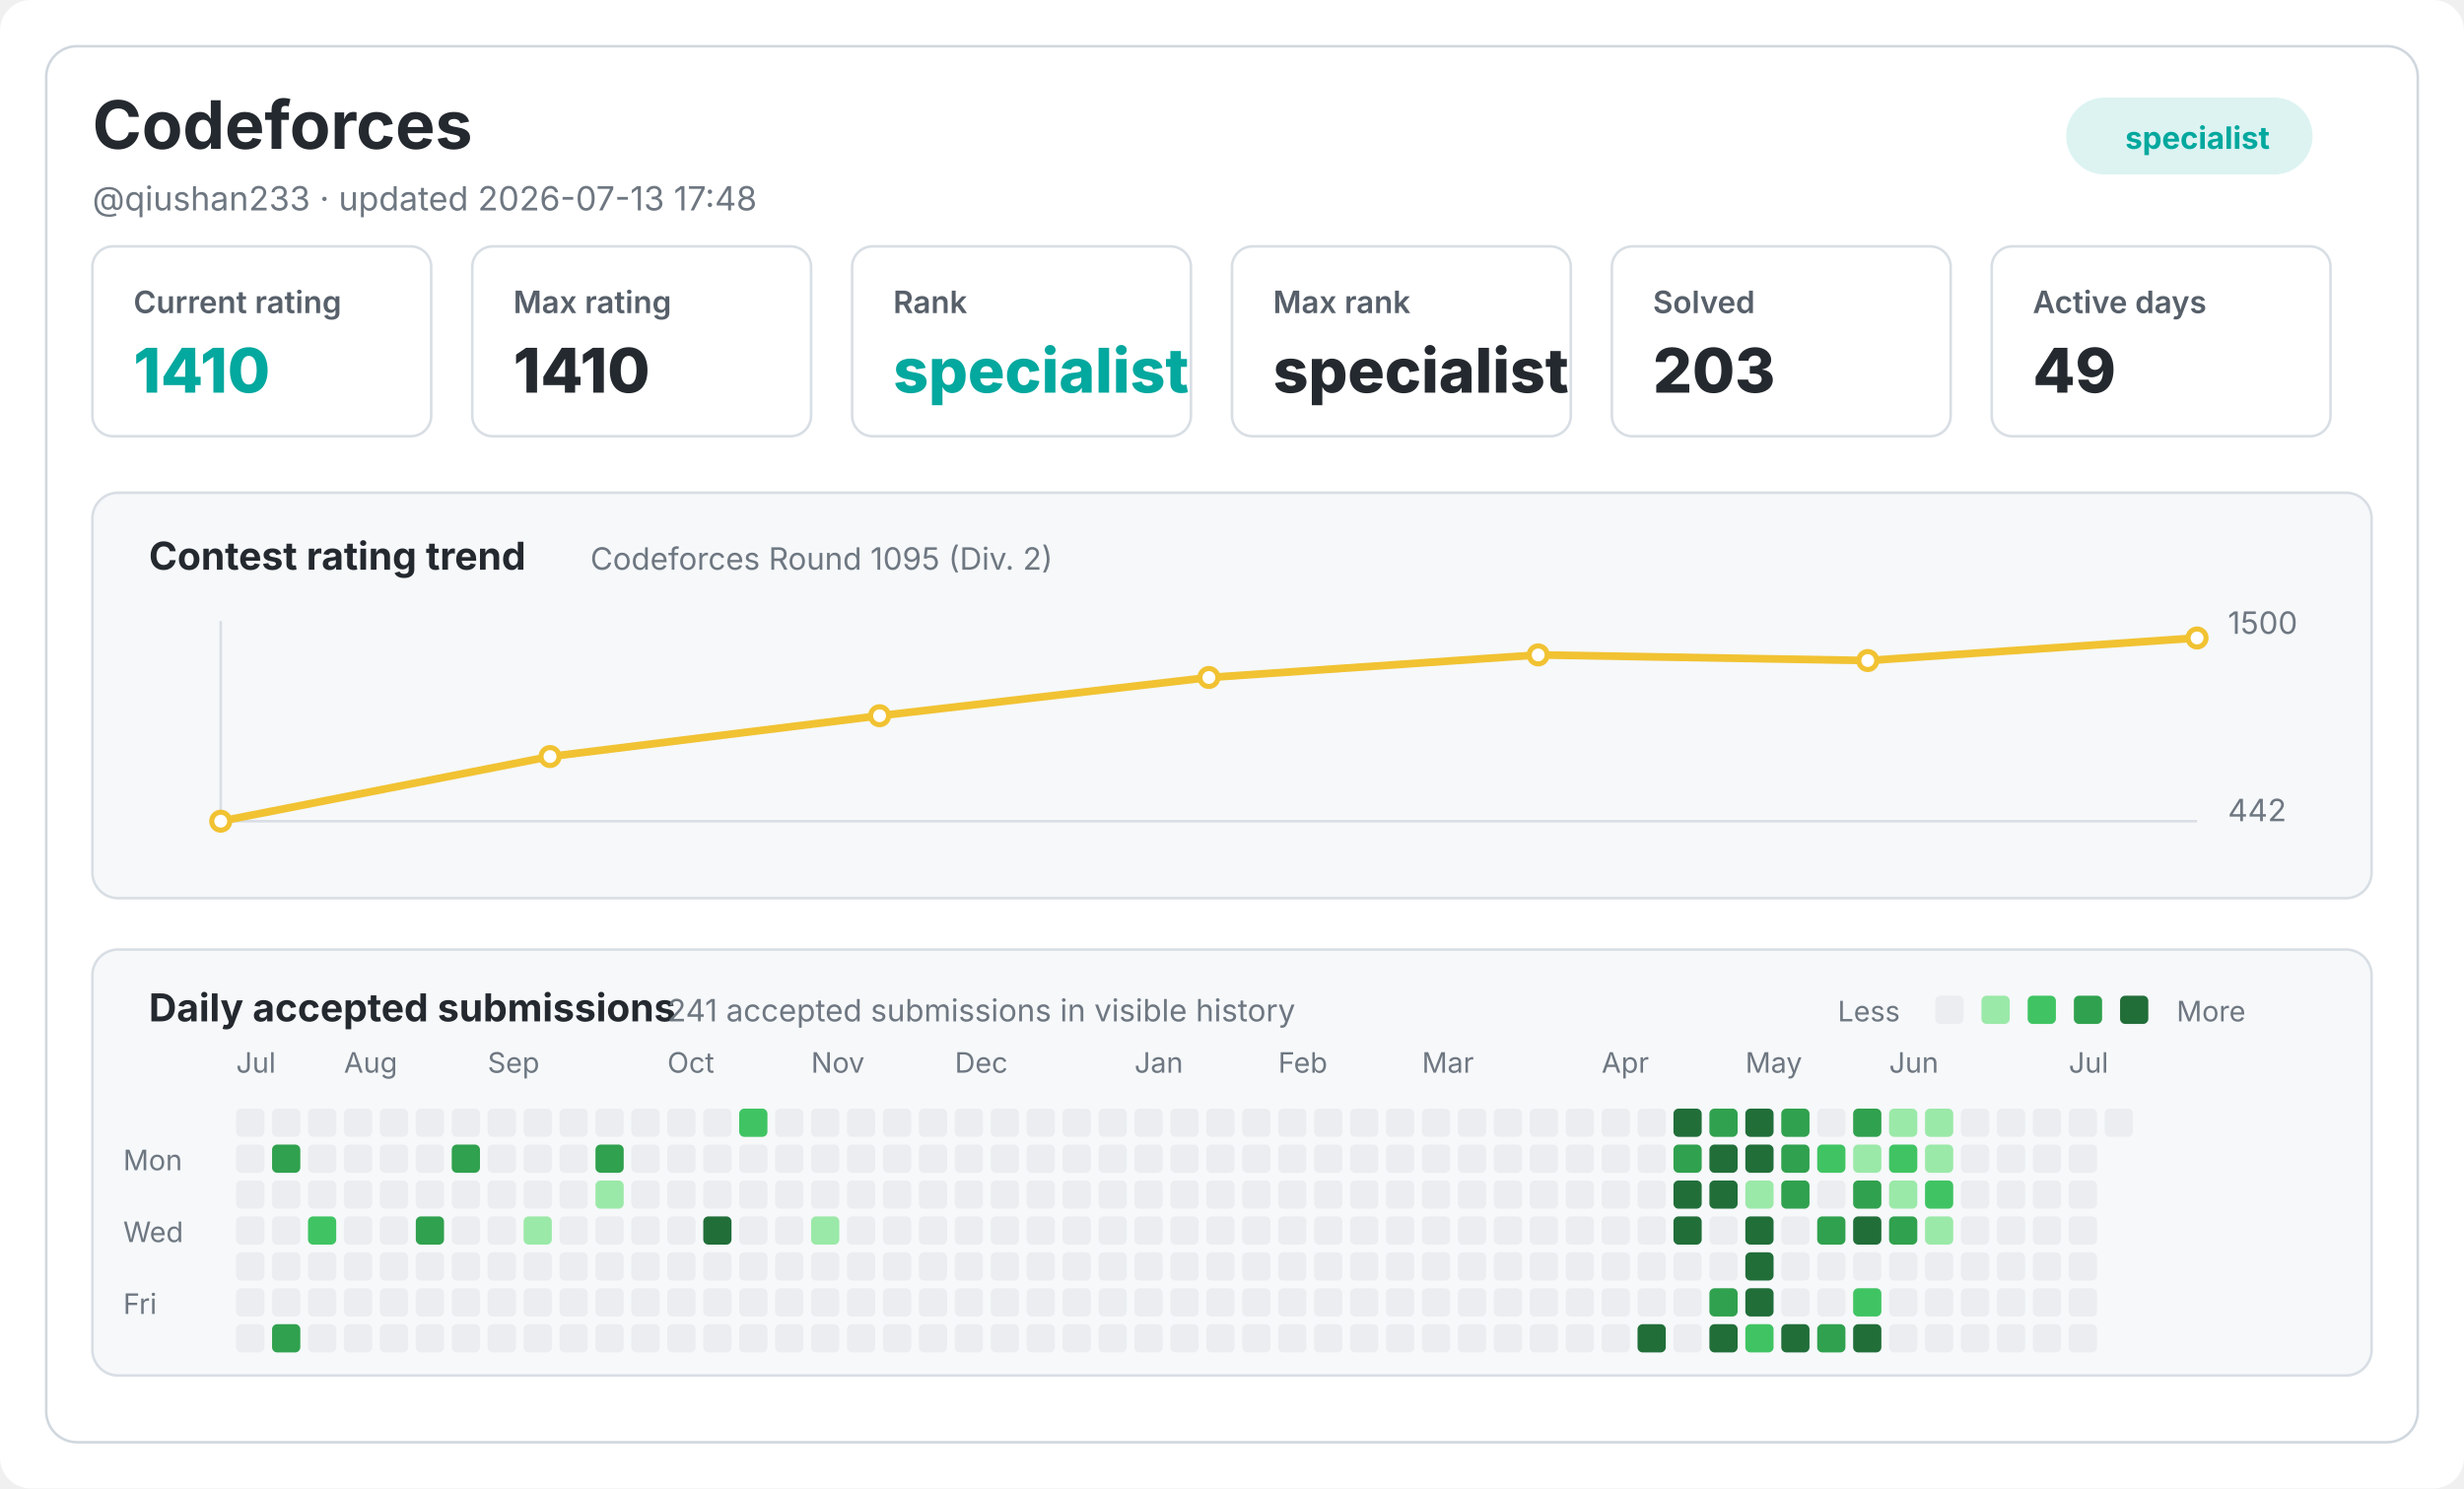
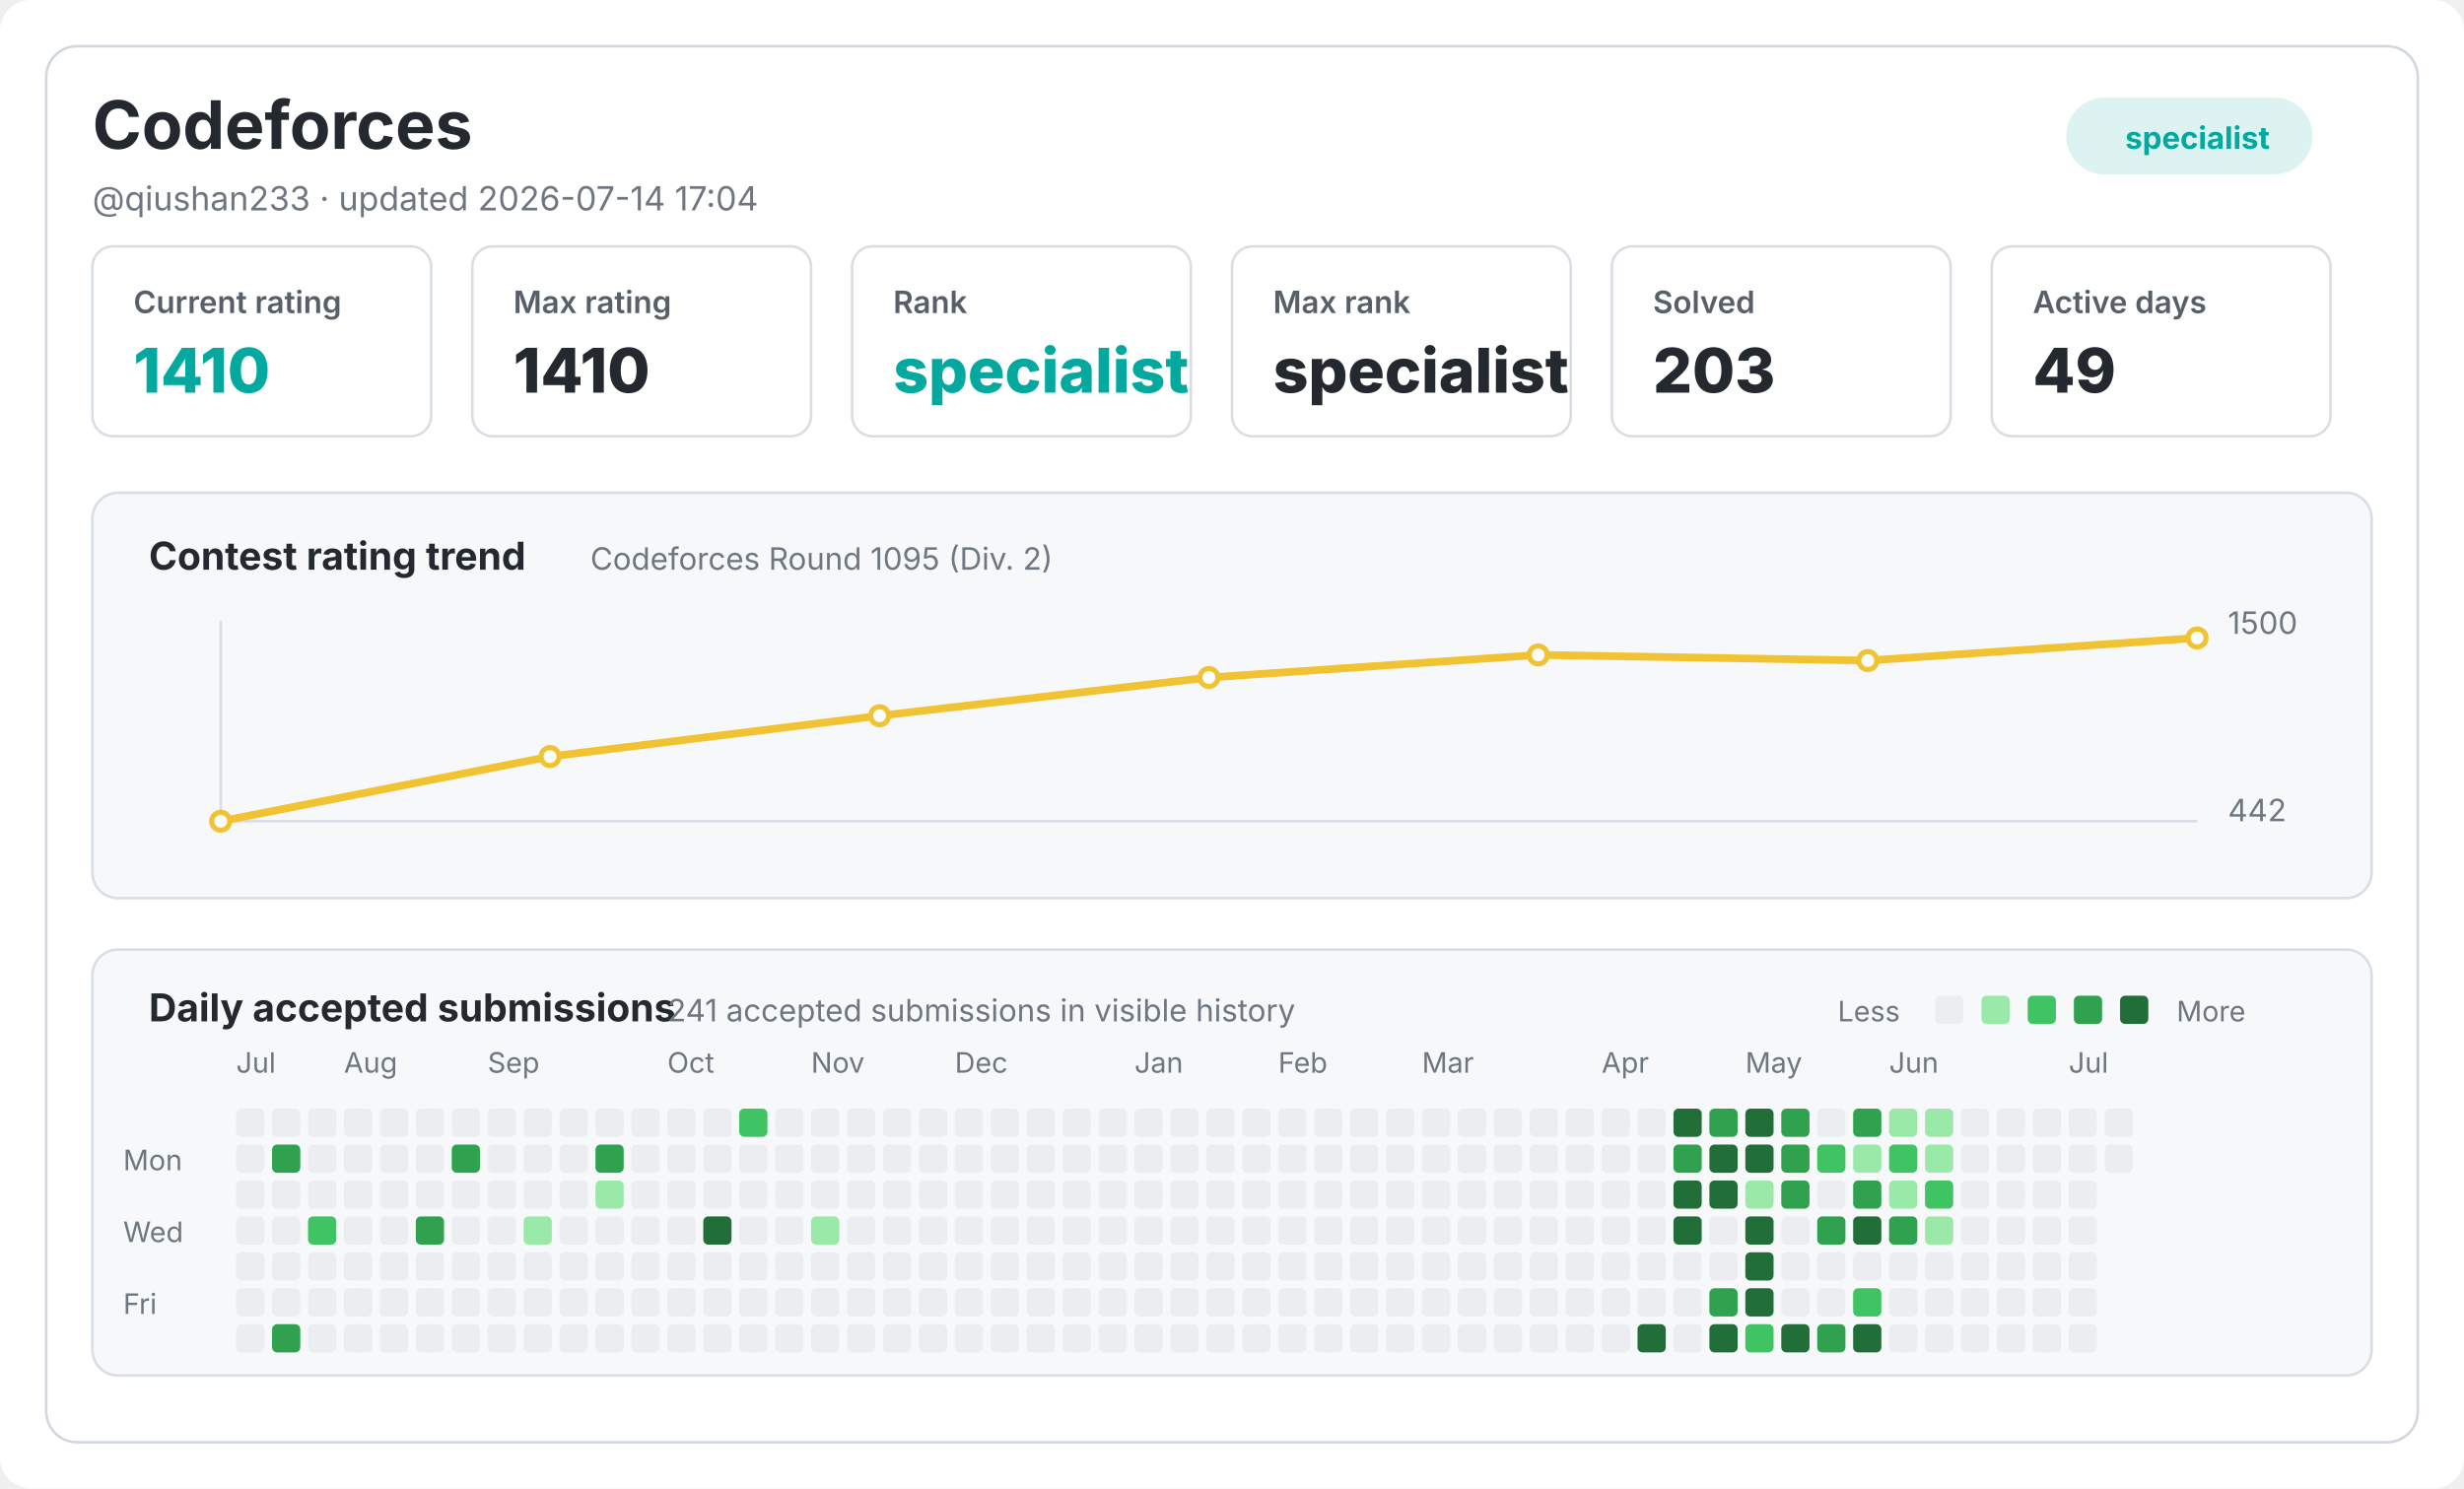
<svg xmlns="http://www.w3.org/2000/svg" width="960" height="580" viewBox="0 0 960 580" role="img" aria-label="Codeforces statistics for qiushan233">
  <style>
  .bg { fill: #ffffff; }
  .shell { fill: #ffffff; stroke: #d0d7de; }
  .soft { fill: #f6f8fa; stroke: #d8dee4; }
  .metric-card { fill: #ffffff; stroke: #d8dee4; }
  .title { font: 700 26px -apple-system,BlinkMacSystemFont,"Segoe UI",sans-serif; fill: #24292f; }
  .subtitle { font: 13px -apple-system,BlinkMacSystemFont,"Segoe UI",sans-serif; fill: #6e7781; }
  .section-title { font: 700 15px -apple-system,BlinkMacSystemFont,"Segoe UI",sans-serif; fill: #24292f; }
  .metric-label { font: 600 12px -apple-system,BlinkMacSystemFont,"Segoe UI",sans-serif; fill: #57606a; }
  .metric-value { font: 800 24px -apple-system,BlinkMacSystemFont,"Segoe UI",sans-serif; fill: #24292f; }
  .muted { font: 12px -apple-system,BlinkMacSystemFont,"Segoe UI",sans-serif; fill: #6e7781; }
  .small { font-size: 11px; }
  .rank { fill: #03a89e; }
  .grid { stroke: #d8dee4; stroke-width: 1; }
  .badge-bg { fill: #03a89e; opacity: 0.14; }
  .badge-text { font: 700 12px -apple-system,BlinkMacSystemFont,"Segoe UI",sans-serif; fill: #03a89e; }
  .heat-cell { cursor: default; transition: stroke 0.12s ease, stroke-width 0.12s ease; }
  .heat-cell:hover { stroke: #0969da; stroke-width: 1.5; }
</style>
  <rect class="bg" width="960" height="580" rx="12" />
  <rect class="shell" x="18" y="18" width="924" height="544" rx="12" />
  <text x="36" y="58" class="title">Codeforces</text>
-   <text x="36" y="82" class="subtitle">@qiushan233 · updated 2026-07-13 17:48</text>
+   <text x="36" y="82" class="subtitle">@qiushan233 · updated 2026-07-14 17:04</text>
  <rect x="805" y="38" width="96" height="30" rx="15" class="badge-bg" />
  <text x="828" y="58" class="badge-text">specialist</text>
  <rect x="36" y="96" width="132" height="74" rx="8" class="metric-card" />
  <text x="52" y="122" class="metric-label">Current rating</text>
  <text x="52" y="153" class="metric-value rank">1410</text>
  <rect x="184" y="96" width="132" height="74" rx="8" class="metric-card" />
  <text x="200" y="122" class="metric-label">Max rating</text>
  <text x="200" y="153" class="metric-value">1410</text>
  <rect x="332" y="96" width="132" height="74" rx="8" class="metric-card" />
  <text x="348" y="122" class="metric-label">Rank</text>
  <text x="348" y="153" class="metric-value rank">specialist</text>
  <rect x="480" y="96" width="132" height="74" rx="8" class="metric-card" />
  <text x="496" y="122" class="metric-label">Max rank</text>
  <text x="496" y="153" class="metric-value">specialist</text>
  <rect x="628" y="96" width="132" height="74" rx="8" class="metric-card" />
  <text x="644" y="122" class="metric-label">Solved</text>
  <text x="644" y="153" class="metric-value">203</text>
  <rect x="776" y="96" width="132" height="74" rx="8" class="metric-card" />
  <text x="792" y="122" class="metric-label">Active days</text>
  <text x="792" y="153" class="metric-value">49</text>
  <rect class="soft" x="36" y="192" width="888" height="158" rx="10" />
  <text x="58" y="222" class="section-title">Contest rating trend</text>
  <text x="230" y="222" class="muted">Codeforces Round 1095 (Div. 2)</text>
  <line x1="86" y1="320" x2="856" y2="320" class="grid" />
  <line x1="86" y1="242" x2="86" y2="320" class="grid" />
  <text x="868" y="247" class="muted">1500</text>
  <text x="868" y="320" class="muted">442</text>
  <polyline points="86.0,320.0 214.3,294.8 342.7,278.9 471.0,264.0 599.3,255.2 727.7,257.4 856.0,248.6" fill="none" stroke="#f1c232" stroke-width="3" stroke-linecap="round" stroke-linejoin="round" />
  <circle cx="86.0" cy="320.0" r="3.5" fill="#fff" stroke="#f1c232" stroke-width="2" />
  <circle cx="214.3" cy="294.8" r="3.5" fill="#fff" stroke="#f1c232" stroke-width="2" />
  <circle cx="342.7" cy="278.9" r="3.5" fill="#fff" stroke="#f1c232" stroke-width="2" />
  <circle cx="471.0" cy="264.0" r="3.5" fill="#fff" stroke="#f1c232" stroke-width="2" />
  <circle cx="599.3" cy="255.2" r="3.5" fill="#fff" stroke="#f1c232" stroke-width="2" />
  <circle cx="727.7" cy="257.4" r="3.5" fill="#fff" stroke="#f1c232" stroke-width="2" />
  <circle cx="856.0" cy="248.6" r="3.5" fill="#fff" stroke="#f1c232" stroke-width="2" />
  <rect class="soft" x="36" y="370" width="888" height="166" rx="10" />
  <text x="58" y="398" class="section-title">Daily accepted submissions</text>
  <text x="260" y="398" class="muted">241 accepted submissions in visible history</text>
  <text x="92" y="418" class="muted small">Jul</text>
  <text x="134" y="418" class="muted small">Aug</text>
  <text x="190" y="418" class="muted small">Sep</text>
  <text x="260" y="418" class="muted small">Oct</text>
  <text x="316" y="418" class="muted small">Nov</text>
  <text x="372" y="418" class="muted small">Dec</text>
  <text x="442" y="418" class="muted small">Jan</text>
  <text x="498" y="418" class="muted small">Feb</text>
  <text x="554" y="418" class="muted small">Mar</text>
  <text x="624" y="418" class="muted small">Apr</text>
  <text x="680" y="418" class="muted small">May</text>
  <text x="736" y="418" class="muted small">Jun</text>
  <text x="806" y="418" class="muted small">Jul</text>
  <text x="48" y="456" class="muted small">Mon</text>
  <text x="48" y="484" class="muted small">Wed</text>
  <text x="48" y="512" class="muted small">Fri</text>
  <rect class="heat-cell" x="92" y="432" width="11" height="11" rx="2" fill="#ebedf0" />
  <rect class="heat-cell" x="92" y="446" width="11" height="11" rx="2" fill="#ebedf0" />
  <rect class="heat-cell" x="92" y="460" width="11" height="11" rx="2" fill="#ebedf0" />
  <rect class="heat-cell" x="92" y="474" width="11" height="11" rx="2" fill="#ebedf0" />
  <rect class="heat-cell" x="92" y="488" width="11" height="11" rx="2" fill="#ebedf0" />
  <rect class="heat-cell" x="92" y="502" width="11" height="11" rx="2" fill="#ebedf0" />
  <rect class="heat-cell" x="92" y="516" width="11" height="11" rx="2" fill="#ebedf0" />
  <rect class="heat-cell" x="106" y="432" width="11" height="11" rx="2" fill="#ebedf0" />
  <rect class="heat-cell" x="106" y="446" width="11" height="11" rx="2" fill="#30a14e" />
  <rect class="heat-cell" x="106" y="460" width="11" height="11" rx="2" fill="#ebedf0" />
  <rect class="heat-cell" x="106" y="474" width="11" height="11" rx="2" fill="#ebedf0" />
  <rect class="heat-cell" x="106" y="488" width="11" height="11" rx="2" fill="#ebedf0" />
  <rect class="heat-cell" x="106" y="502" width="11" height="11" rx="2" fill="#ebedf0" />
  <rect class="heat-cell" x="106" y="516" width="11" height="11" rx="2" fill="#30a14e" />
  <rect class="heat-cell" x="120" y="432" width="11" height="11" rx="2" fill="#ebedf0" />
  <rect class="heat-cell" x="120" y="446" width="11" height="11" rx="2" fill="#ebedf0" />
  <rect class="heat-cell" x="120" y="460" width="11" height="11" rx="2" fill="#ebedf0" />
  <rect class="heat-cell" x="120" y="474" width="11" height="11" rx="2" fill="#40c463" />
  <rect class="heat-cell" x="120" y="488" width="11" height="11" rx="2" fill="#ebedf0" />
  <rect class="heat-cell" x="120" y="502" width="11" height="11" rx="2" fill="#ebedf0" />
  <rect class="heat-cell" x="120" y="516" width="11" height="11" rx="2" fill="#ebedf0" />
  <rect class="heat-cell" x="134" y="432" width="11" height="11" rx="2" fill="#ebedf0" />
  <rect class="heat-cell" x="134" y="446" width="11" height="11" rx="2" fill="#ebedf0" />
  <rect class="heat-cell" x="134" y="460" width="11" height="11" rx="2" fill="#ebedf0" />
  <rect class="heat-cell" x="134" y="474" width="11" height="11" rx="2" fill="#ebedf0" />
  <rect class="heat-cell" x="134" y="488" width="11" height="11" rx="2" fill="#ebedf0" />
  <rect class="heat-cell" x="134" y="502" width="11" height="11" rx="2" fill="#ebedf0" />
  <rect class="heat-cell" x="134" y="516" width="11" height="11" rx="2" fill="#ebedf0" />
  <rect class="heat-cell" x="148" y="432" width="11" height="11" rx="2" fill="#ebedf0" />
  <rect class="heat-cell" x="148" y="446" width="11" height="11" rx="2" fill="#ebedf0" />
  <rect class="heat-cell" x="148" y="460" width="11" height="11" rx="2" fill="#ebedf0" />
  <rect class="heat-cell" x="148" y="474" width="11" height="11" rx="2" fill="#ebedf0" />
  <rect class="heat-cell" x="148" y="488" width="11" height="11" rx="2" fill="#ebedf0" />
  <rect class="heat-cell" x="148" y="502" width="11" height="11" rx="2" fill="#ebedf0" />
  <rect class="heat-cell" x="148" y="516" width="11" height="11" rx="2" fill="#ebedf0" />
  <rect class="heat-cell" x="162" y="432" width="11" height="11" rx="2" fill="#ebedf0" />
  <rect class="heat-cell" x="162" y="446" width="11" height="11" rx="2" fill="#ebedf0" />
  <rect class="heat-cell" x="162" y="460" width="11" height="11" rx="2" fill="#ebedf0" />
  <rect class="heat-cell" x="162" y="474" width="11" height="11" rx="2" fill="#30a14e" />
  <rect class="heat-cell" x="162" y="488" width="11" height="11" rx="2" fill="#ebedf0" />
  <rect class="heat-cell" x="162" y="502" width="11" height="11" rx="2" fill="#ebedf0" />
  <rect class="heat-cell" x="162" y="516" width="11" height="11" rx="2" fill="#ebedf0" />
  <rect class="heat-cell" x="176" y="432" width="11" height="11" rx="2" fill="#ebedf0" />
  <rect class="heat-cell" x="176" y="446" width="11" height="11" rx="2" fill="#30a14e" />
  <rect class="heat-cell" x="176" y="460" width="11" height="11" rx="2" fill="#ebedf0" />
  <rect class="heat-cell" x="176" y="474" width="11" height="11" rx="2" fill="#ebedf0" />
  <rect class="heat-cell" x="176" y="488" width="11" height="11" rx="2" fill="#ebedf0" />
  <rect class="heat-cell" x="176" y="502" width="11" height="11" rx="2" fill="#ebedf0" />
  <rect class="heat-cell" x="176" y="516" width="11" height="11" rx="2" fill="#ebedf0" />
  <rect class="heat-cell" x="190" y="432" width="11" height="11" rx="2" fill="#ebedf0" />
  <rect class="heat-cell" x="190" y="446" width="11" height="11" rx="2" fill="#ebedf0" />
  <rect class="heat-cell" x="190" y="460" width="11" height="11" rx="2" fill="#ebedf0" />
  <rect class="heat-cell" x="190" y="474" width="11" height="11" rx="2" fill="#ebedf0" />
  <rect class="heat-cell" x="190" y="488" width="11" height="11" rx="2" fill="#ebedf0" />
  <rect class="heat-cell" x="190" y="502" width="11" height="11" rx="2" fill="#ebedf0" />
  <rect class="heat-cell" x="190" y="516" width="11" height="11" rx="2" fill="#ebedf0" />
  <rect class="heat-cell" x="204" y="432" width="11" height="11" rx="2" fill="#ebedf0" />
  <rect class="heat-cell" x="204" y="446" width="11" height="11" rx="2" fill="#ebedf0" />
  <rect class="heat-cell" x="204" y="460" width="11" height="11" rx="2" fill="#ebedf0" />
  <rect class="heat-cell" x="204" y="474" width="11" height="11" rx="2" fill="#9be9a8" />
  <rect class="heat-cell" x="204" y="488" width="11" height="11" rx="2" fill="#ebedf0" />
  <rect class="heat-cell" x="204" y="502" width="11" height="11" rx="2" fill="#ebedf0" />
  <rect class="heat-cell" x="204" y="516" width="11" height="11" rx="2" fill="#ebedf0" />
  <rect class="heat-cell" x="218" y="432" width="11" height="11" rx="2" fill="#ebedf0" />
  <rect class="heat-cell" x="218" y="446" width="11" height="11" rx="2" fill="#ebedf0" />
  <rect class="heat-cell" x="218" y="460" width="11" height="11" rx="2" fill="#ebedf0" />
  <rect class="heat-cell" x="218" y="474" width="11" height="11" rx="2" fill="#ebedf0" />
  <rect class="heat-cell" x="218" y="488" width="11" height="11" rx="2" fill="#ebedf0" />
  <rect class="heat-cell" x="218" y="502" width="11" height="11" rx="2" fill="#ebedf0" />
  <rect class="heat-cell" x="218" y="516" width="11" height="11" rx="2" fill="#ebedf0" />
  <rect class="heat-cell" x="232" y="432" width="11" height="11" rx="2" fill="#ebedf0" />
  <rect class="heat-cell" x="232" y="446" width="11" height="11" rx="2" fill="#30a14e" />
  <rect class="heat-cell" x="232" y="460" width="11" height="11" rx="2" fill="#9be9a8" />
  <rect class="heat-cell" x="232" y="474" width="11" height="11" rx="2" fill="#ebedf0" />
  <rect class="heat-cell" x="232" y="488" width="11" height="11" rx="2" fill="#ebedf0" />
  <rect class="heat-cell" x="232" y="502" width="11" height="11" rx="2" fill="#ebedf0" />
  <rect class="heat-cell" x="232" y="516" width="11" height="11" rx="2" fill="#ebedf0" />
  <rect class="heat-cell" x="246" y="432" width="11" height="11" rx="2" fill="#ebedf0" />
  <rect class="heat-cell" x="246" y="446" width="11" height="11" rx="2" fill="#ebedf0" />
  <rect class="heat-cell" x="246" y="460" width="11" height="11" rx="2" fill="#ebedf0" />
  <rect class="heat-cell" x="246" y="474" width="11" height="11" rx="2" fill="#ebedf0" />
  <rect class="heat-cell" x="246" y="488" width="11" height="11" rx="2" fill="#ebedf0" />
  <rect class="heat-cell" x="246" y="502" width="11" height="11" rx="2" fill="#ebedf0" />
  <rect class="heat-cell" x="246" y="516" width="11" height="11" rx="2" fill="#ebedf0" />
  <rect class="heat-cell" x="260" y="432" width="11" height="11" rx="2" fill="#ebedf0" />
  <rect class="heat-cell" x="260" y="446" width="11" height="11" rx="2" fill="#ebedf0" />
  <rect class="heat-cell" x="260" y="460" width="11" height="11" rx="2" fill="#ebedf0" />
  <rect class="heat-cell" x="260" y="474" width="11" height="11" rx="2" fill="#ebedf0" />
  <rect class="heat-cell" x="260" y="488" width="11" height="11" rx="2" fill="#ebedf0" />
  <rect class="heat-cell" x="260" y="502" width="11" height="11" rx="2" fill="#ebedf0" />
  <rect class="heat-cell" x="260" y="516" width="11" height="11" rx="2" fill="#ebedf0" />
  <rect class="heat-cell" x="274" y="432" width="11" height="11" rx="2" fill="#ebedf0" />
  <rect class="heat-cell" x="274" y="446" width="11" height="11" rx="2" fill="#ebedf0" />
  <rect class="heat-cell" x="274" y="460" width="11" height="11" rx="2" fill="#ebedf0" />
  <rect class="heat-cell" x="274" y="474" width="11" height="11" rx="2" fill="#216e39" />
  <rect class="heat-cell" x="274" y="488" width="11" height="11" rx="2" fill="#ebedf0" />
  <rect class="heat-cell" x="274" y="502" width="11" height="11" rx="2" fill="#ebedf0" />
  <rect class="heat-cell" x="274" y="516" width="11" height="11" rx="2" fill="#ebedf0" />
  <rect class="heat-cell" x="288" y="432" width="11" height="11" rx="2" fill="#40c463" />
  <rect class="heat-cell" x="288" y="446" width="11" height="11" rx="2" fill="#ebedf0" />
  <rect class="heat-cell" x="288" y="460" width="11" height="11" rx="2" fill="#ebedf0" />
  <rect class="heat-cell" x="288" y="474" width="11" height="11" rx="2" fill="#ebedf0" />
  <rect class="heat-cell" x="288" y="488" width="11" height="11" rx="2" fill="#ebedf0" />
  <rect class="heat-cell" x="288" y="502" width="11" height="11" rx="2" fill="#ebedf0" />
  <rect class="heat-cell" x="288" y="516" width="11" height="11" rx="2" fill="#ebedf0" />
  <rect class="heat-cell" x="302" y="432" width="11" height="11" rx="2" fill="#ebedf0" />
  <rect class="heat-cell" x="302" y="446" width="11" height="11" rx="2" fill="#ebedf0" />
  <rect class="heat-cell" x="302" y="460" width="11" height="11" rx="2" fill="#ebedf0" />
  <rect class="heat-cell" x="302" y="474" width="11" height="11" rx="2" fill="#ebedf0" />
  <rect class="heat-cell" x="302" y="488" width="11" height="11" rx="2" fill="#ebedf0" />
  <rect class="heat-cell" x="302" y="502" width="11" height="11" rx="2" fill="#ebedf0" />
  <rect class="heat-cell" x="302" y="516" width="11" height="11" rx="2" fill="#ebedf0" />
  <rect class="heat-cell" x="316" y="432" width="11" height="11" rx="2" fill="#ebedf0" />
  <rect class="heat-cell" x="316" y="446" width="11" height="11" rx="2" fill="#ebedf0" />
  <rect class="heat-cell" x="316" y="460" width="11" height="11" rx="2" fill="#ebedf0" />
  <rect class="heat-cell" x="316" y="474" width="11" height="11" rx="2" fill="#9be9a8" />
  <rect class="heat-cell" x="316" y="488" width="11" height="11" rx="2" fill="#ebedf0" />
  <rect class="heat-cell" x="316" y="502" width="11" height="11" rx="2" fill="#ebedf0" />
  <rect class="heat-cell" x="316" y="516" width="11" height="11" rx="2" fill="#ebedf0" />
  <rect class="heat-cell" x="330" y="432" width="11" height="11" rx="2" fill="#ebedf0" />
  <rect class="heat-cell" x="330" y="446" width="11" height="11" rx="2" fill="#ebedf0" />
  <rect class="heat-cell" x="330" y="460" width="11" height="11" rx="2" fill="#ebedf0" />
  <rect class="heat-cell" x="330" y="474" width="11" height="11" rx="2" fill="#ebedf0" />
  <rect class="heat-cell" x="330" y="488" width="11" height="11" rx="2" fill="#ebedf0" />
  <rect class="heat-cell" x="330" y="502" width="11" height="11" rx="2" fill="#ebedf0" />
  <rect class="heat-cell" x="330" y="516" width="11" height="11" rx="2" fill="#ebedf0" />
  <rect class="heat-cell" x="344" y="432" width="11" height="11" rx="2" fill="#ebedf0" />
  <rect class="heat-cell" x="344" y="446" width="11" height="11" rx="2" fill="#ebedf0" />
  <rect class="heat-cell" x="344" y="460" width="11" height="11" rx="2" fill="#ebedf0" />
  <rect class="heat-cell" x="344" y="474" width="11" height="11" rx="2" fill="#ebedf0" />
  <rect class="heat-cell" x="344" y="488" width="11" height="11" rx="2" fill="#ebedf0" />
  <rect class="heat-cell" x="344" y="502" width="11" height="11" rx="2" fill="#ebedf0" />
  <rect class="heat-cell" x="344" y="516" width="11" height="11" rx="2" fill="#ebedf0" />
  <rect class="heat-cell" x="358" y="432" width="11" height="11" rx="2" fill="#ebedf0" />
  <rect class="heat-cell" x="358" y="446" width="11" height="11" rx="2" fill="#ebedf0" />
  <rect class="heat-cell" x="358" y="460" width="11" height="11" rx="2" fill="#ebedf0" />
  <rect class="heat-cell" x="358" y="474" width="11" height="11" rx="2" fill="#ebedf0" />
  <rect class="heat-cell" x="358" y="488" width="11" height="11" rx="2" fill="#ebedf0" />
  <rect class="heat-cell" x="358" y="502" width="11" height="11" rx="2" fill="#ebedf0" />
  <rect class="heat-cell" x="358" y="516" width="11" height="11" rx="2" fill="#ebedf0" />
  <rect class="heat-cell" x="372" y="432" width="11" height="11" rx="2" fill="#ebedf0" />
  <rect class="heat-cell" x="372" y="446" width="11" height="11" rx="2" fill="#ebedf0" />
  <rect class="heat-cell" x="372" y="460" width="11" height="11" rx="2" fill="#ebedf0" />
  <rect class="heat-cell" x="372" y="474" width="11" height="11" rx="2" fill="#ebedf0" />
  <rect class="heat-cell" x="372" y="488" width="11" height="11" rx="2" fill="#ebedf0" />
  <rect class="heat-cell" x="372" y="502" width="11" height="11" rx="2" fill="#ebedf0" />
  <rect class="heat-cell" x="372" y="516" width="11" height="11" rx="2" fill="#ebedf0" />
  <rect class="heat-cell" x="386" y="432" width="11" height="11" rx="2" fill="#ebedf0" />
  <rect class="heat-cell" x="386" y="446" width="11" height="11" rx="2" fill="#ebedf0" />
  <rect class="heat-cell" x="386" y="460" width="11" height="11" rx="2" fill="#ebedf0" />
  <rect class="heat-cell" x="386" y="474" width="11" height="11" rx="2" fill="#ebedf0" />
  <rect class="heat-cell" x="386" y="488" width="11" height="11" rx="2" fill="#ebedf0" />
  <rect class="heat-cell" x="386" y="502" width="11" height="11" rx="2" fill="#ebedf0" />
  <rect class="heat-cell" x="386" y="516" width="11" height="11" rx="2" fill="#ebedf0" />
  <rect class="heat-cell" x="400" y="432" width="11" height="11" rx="2" fill="#ebedf0" />
  <rect class="heat-cell" x="400" y="446" width="11" height="11" rx="2" fill="#ebedf0" />
  <rect class="heat-cell" x="400" y="460" width="11" height="11" rx="2" fill="#ebedf0" />
  <rect class="heat-cell" x="400" y="474" width="11" height="11" rx="2" fill="#ebedf0" />
  <rect class="heat-cell" x="400" y="488" width="11" height="11" rx="2" fill="#ebedf0" />
  <rect class="heat-cell" x="400" y="502" width="11" height="11" rx="2" fill="#ebedf0" />
  <rect class="heat-cell" x="400" y="516" width="11" height="11" rx="2" fill="#ebedf0" />
  <rect class="heat-cell" x="414" y="432" width="11" height="11" rx="2" fill="#ebedf0" />
  <rect class="heat-cell" x="414" y="446" width="11" height="11" rx="2" fill="#ebedf0" />
  <rect class="heat-cell" x="414" y="460" width="11" height="11" rx="2" fill="#ebedf0" />
  <rect class="heat-cell" x="414" y="474" width="11" height="11" rx="2" fill="#ebedf0" />
  <rect class="heat-cell" x="414" y="488" width="11" height="11" rx="2" fill="#ebedf0" />
  <rect class="heat-cell" x="414" y="502" width="11" height="11" rx="2" fill="#ebedf0" />
  <rect class="heat-cell" x="414" y="516" width="11" height="11" rx="2" fill="#ebedf0" />
  <rect class="heat-cell" x="428" y="432" width="11" height="11" rx="2" fill="#ebedf0" />
  <rect class="heat-cell" x="428" y="446" width="11" height="11" rx="2" fill="#ebedf0" />
  <rect class="heat-cell" x="428" y="460" width="11" height="11" rx="2" fill="#ebedf0" />
  <rect class="heat-cell" x="428" y="474" width="11" height="11" rx="2" fill="#ebedf0" />
  <rect class="heat-cell" x="428" y="488" width="11" height="11" rx="2" fill="#ebedf0" />
  <rect class="heat-cell" x="428" y="502" width="11" height="11" rx="2" fill="#ebedf0" />
  <rect class="heat-cell" x="428" y="516" width="11" height="11" rx="2" fill="#ebedf0" />
  <rect class="heat-cell" x="442" y="432" width="11" height="11" rx="2" fill="#ebedf0" />
  <rect class="heat-cell" x="442" y="446" width="11" height="11" rx="2" fill="#ebedf0" />
  <rect class="heat-cell" x="442" y="460" width="11" height="11" rx="2" fill="#ebedf0" />
  <rect class="heat-cell" x="442" y="474" width="11" height="11" rx="2" fill="#ebedf0" />
  <rect class="heat-cell" x="442" y="488" width="11" height="11" rx="2" fill="#ebedf0" />
  <rect class="heat-cell" x="442" y="502" width="11" height="11" rx="2" fill="#ebedf0" />
  <rect class="heat-cell" x="442" y="516" width="11" height="11" rx="2" fill="#ebedf0" />
  <rect class="heat-cell" x="456" y="432" width="11" height="11" rx="2" fill="#ebedf0" />
  <rect class="heat-cell" x="456" y="446" width="11" height="11" rx="2" fill="#ebedf0" />
  <rect class="heat-cell" x="456" y="460" width="11" height="11" rx="2" fill="#ebedf0" />
  <rect class="heat-cell" x="456" y="474" width="11" height="11" rx="2" fill="#ebedf0" />
  <rect class="heat-cell" x="456" y="488" width="11" height="11" rx="2" fill="#ebedf0" />
  <rect class="heat-cell" x="456" y="502" width="11" height="11" rx="2" fill="#ebedf0" />
  <rect class="heat-cell" x="456" y="516" width="11" height="11" rx="2" fill="#ebedf0" />
  <rect class="heat-cell" x="470" y="432" width="11" height="11" rx="2" fill="#ebedf0" />
  <rect class="heat-cell" x="470" y="446" width="11" height="11" rx="2" fill="#ebedf0" />
  <rect class="heat-cell" x="470" y="460" width="11" height="11" rx="2" fill="#ebedf0" />
  <rect class="heat-cell" x="470" y="474" width="11" height="11" rx="2" fill="#ebedf0" />
  <rect class="heat-cell" x="470" y="488" width="11" height="11" rx="2" fill="#ebedf0" />
  <rect class="heat-cell" x="470" y="502" width="11" height="11" rx="2" fill="#ebedf0" />
  <rect class="heat-cell" x="470" y="516" width="11" height="11" rx="2" fill="#ebedf0" />
  <rect class="heat-cell" x="484" y="432" width="11" height="11" rx="2" fill="#ebedf0" />
  <rect class="heat-cell" x="484" y="446" width="11" height="11" rx="2" fill="#ebedf0" />
  <rect class="heat-cell" x="484" y="460" width="11" height="11" rx="2" fill="#ebedf0" />
  <rect class="heat-cell" x="484" y="474" width="11" height="11" rx="2" fill="#ebedf0" />
  <rect class="heat-cell" x="484" y="488" width="11" height="11" rx="2" fill="#ebedf0" />
  <rect class="heat-cell" x="484" y="502" width="11" height="11" rx="2" fill="#ebedf0" />
  <rect class="heat-cell" x="484" y="516" width="11" height="11" rx="2" fill="#ebedf0" />
  <rect class="heat-cell" x="498" y="432" width="11" height="11" rx="2" fill="#ebedf0" />
  <rect class="heat-cell" x="498" y="446" width="11" height="11" rx="2" fill="#ebedf0" />
  <rect class="heat-cell" x="498" y="460" width="11" height="11" rx="2" fill="#ebedf0" />
  <rect class="heat-cell" x="498" y="474" width="11" height="11" rx="2" fill="#ebedf0" />
  <rect class="heat-cell" x="498" y="488" width="11" height="11" rx="2" fill="#ebedf0" />
  <rect class="heat-cell" x="498" y="502" width="11" height="11" rx="2" fill="#ebedf0" />
  <rect class="heat-cell" x="498" y="516" width="11" height="11" rx="2" fill="#ebedf0" />
  <rect class="heat-cell" x="512" y="432" width="11" height="11" rx="2" fill="#ebedf0" />
  <rect class="heat-cell" x="512" y="446" width="11" height="11" rx="2" fill="#ebedf0" />
  <rect class="heat-cell" x="512" y="460" width="11" height="11" rx="2" fill="#ebedf0" />
  <rect class="heat-cell" x="512" y="474" width="11" height="11" rx="2" fill="#ebedf0" />
  <rect class="heat-cell" x="512" y="488" width="11" height="11" rx="2" fill="#ebedf0" />
  <rect class="heat-cell" x="512" y="502" width="11" height="11" rx="2" fill="#ebedf0" />
  <rect class="heat-cell" x="512" y="516" width="11" height="11" rx="2" fill="#ebedf0" />
  <rect class="heat-cell" x="526" y="432" width="11" height="11" rx="2" fill="#ebedf0" />
  <rect class="heat-cell" x="526" y="446" width="11" height="11" rx="2" fill="#ebedf0" />
  <rect class="heat-cell" x="526" y="460" width="11" height="11" rx="2" fill="#ebedf0" />
  <rect class="heat-cell" x="526" y="474" width="11" height="11" rx="2" fill="#ebedf0" />
  <rect class="heat-cell" x="526" y="488" width="11" height="11" rx="2" fill="#ebedf0" />
  <rect class="heat-cell" x="526" y="502" width="11" height="11" rx="2" fill="#ebedf0" />
  <rect class="heat-cell" x="526" y="516" width="11" height="11" rx="2" fill="#ebedf0" />
  <rect class="heat-cell" x="540" y="432" width="11" height="11" rx="2" fill="#ebedf0" />
  <rect class="heat-cell" x="540" y="446" width="11" height="11" rx="2" fill="#ebedf0" />
  <rect class="heat-cell" x="540" y="460" width="11" height="11" rx="2" fill="#ebedf0" />
  <rect class="heat-cell" x="540" y="474" width="11" height="11" rx="2" fill="#ebedf0" />
  <rect class="heat-cell" x="540" y="488" width="11" height="11" rx="2" fill="#ebedf0" />
  <rect class="heat-cell" x="540" y="502" width="11" height="11" rx="2" fill="#ebedf0" />
  <rect class="heat-cell" x="540" y="516" width="11" height="11" rx="2" fill="#ebedf0" />
  <rect class="heat-cell" x="554" y="432" width="11" height="11" rx="2" fill="#ebedf0" />
  <rect class="heat-cell" x="554" y="446" width="11" height="11" rx="2" fill="#ebedf0" />
  <rect class="heat-cell" x="554" y="460" width="11" height="11" rx="2" fill="#ebedf0" />
  <rect class="heat-cell" x="554" y="474" width="11" height="11" rx="2" fill="#ebedf0" />
  <rect class="heat-cell" x="554" y="488" width="11" height="11" rx="2" fill="#ebedf0" />
  <rect class="heat-cell" x="554" y="502" width="11" height="11" rx="2" fill="#ebedf0" />
  <rect class="heat-cell" x="554" y="516" width="11" height="11" rx="2" fill="#ebedf0" />
  <rect class="heat-cell" x="568" y="432" width="11" height="11" rx="2" fill="#ebedf0" />
  <rect class="heat-cell" x="568" y="446" width="11" height="11" rx="2" fill="#ebedf0" />
  <rect class="heat-cell" x="568" y="460" width="11" height="11" rx="2" fill="#ebedf0" />
  <rect class="heat-cell" x="568" y="474" width="11" height="11" rx="2" fill="#ebedf0" />
  <rect class="heat-cell" x="568" y="488" width="11" height="11" rx="2" fill="#ebedf0" />
  <rect class="heat-cell" x="568" y="502" width="11" height="11" rx="2" fill="#ebedf0" />
  <rect class="heat-cell" x="568" y="516" width="11" height="11" rx="2" fill="#ebedf0" />
  <rect class="heat-cell" x="582" y="432" width="11" height="11" rx="2" fill="#ebedf0" />
  <rect class="heat-cell" x="582" y="446" width="11" height="11" rx="2" fill="#ebedf0" />
  <rect class="heat-cell" x="582" y="460" width="11" height="11" rx="2" fill="#ebedf0" />
  <rect class="heat-cell" x="582" y="474" width="11" height="11" rx="2" fill="#ebedf0" />
  <rect class="heat-cell" x="582" y="488" width="11" height="11" rx="2" fill="#ebedf0" />
  <rect class="heat-cell" x="582" y="502" width="11" height="11" rx="2" fill="#ebedf0" />
  <rect class="heat-cell" x="582" y="516" width="11" height="11" rx="2" fill="#ebedf0" />
  <rect class="heat-cell" x="596" y="432" width="11" height="11" rx="2" fill="#ebedf0" />
  <rect class="heat-cell" x="596" y="446" width="11" height="11" rx="2" fill="#ebedf0" />
  <rect class="heat-cell" x="596" y="460" width="11" height="11" rx="2" fill="#ebedf0" />
  <rect class="heat-cell" x="596" y="474" width="11" height="11" rx="2" fill="#ebedf0" />
  <rect class="heat-cell" x="596" y="488" width="11" height="11" rx="2" fill="#ebedf0" />
  <rect class="heat-cell" x="596" y="502" width="11" height="11" rx="2" fill="#ebedf0" />
  <rect class="heat-cell" x="596" y="516" width="11" height="11" rx="2" fill="#ebedf0" />
  <rect class="heat-cell" x="610" y="432" width="11" height="11" rx="2" fill="#ebedf0" />
  <rect class="heat-cell" x="610" y="446" width="11" height="11" rx="2" fill="#ebedf0" />
  <rect class="heat-cell" x="610" y="460" width="11" height="11" rx="2" fill="#ebedf0" />
  <rect class="heat-cell" x="610" y="474" width="11" height="11" rx="2" fill="#ebedf0" />
  <rect class="heat-cell" x="610" y="488" width="11" height="11" rx="2" fill="#ebedf0" />
  <rect class="heat-cell" x="610" y="502" width="11" height="11" rx="2" fill="#ebedf0" />
  <rect class="heat-cell" x="610" y="516" width="11" height="11" rx="2" fill="#ebedf0" />
  <rect class="heat-cell" x="624" y="432" width="11" height="11" rx="2" fill="#ebedf0" />
  <rect class="heat-cell" x="624" y="446" width="11" height="11" rx="2" fill="#ebedf0" />
  <rect class="heat-cell" x="624" y="460" width="11" height="11" rx="2" fill="#ebedf0" />
  <rect class="heat-cell" x="624" y="474" width="11" height="11" rx="2" fill="#ebedf0" />
  <rect class="heat-cell" x="624" y="488" width="11" height="11" rx="2" fill="#ebedf0" />
  <rect class="heat-cell" x="624" y="502" width="11" height="11" rx="2" fill="#ebedf0" />
  <rect class="heat-cell" x="624" y="516" width="11" height="11" rx="2" fill="#ebedf0" />
  <rect class="heat-cell" x="638" y="432" width="11" height="11" rx="2" fill="#ebedf0" />
  <rect class="heat-cell" x="638" y="446" width="11" height="11" rx="2" fill="#ebedf0" />
  <rect class="heat-cell" x="638" y="460" width="11" height="11" rx="2" fill="#ebedf0" />
  <rect class="heat-cell" x="638" y="474" width="11" height="11" rx="2" fill="#ebedf0" />
  <rect class="heat-cell" x="638" y="488" width="11" height="11" rx="2" fill="#ebedf0" />
  <rect class="heat-cell" x="638" y="502" width="11" height="11" rx="2" fill="#ebedf0" />
  <rect class="heat-cell" x="638" y="516" width="11" height="11" rx="2" fill="#216e39" />
  <rect class="heat-cell" x="652" y="432" width="11" height="11" rx="2" fill="#216e39" />
  <rect class="heat-cell" x="652" y="446" width="11" height="11" rx="2" fill="#30a14e" />
  <rect class="heat-cell" x="652" y="460" width="11" height="11" rx="2" fill="#216e39" />
  <rect class="heat-cell" x="652" y="474" width="11" height="11" rx="2" fill="#216e39" />
  <rect class="heat-cell" x="652" y="488" width="11" height="11" rx="2" fill="#ebedf0" />
  <rect class="heat-cell" x="652" y="502" width="11" height="11" rx="2" fill="#ebedf0" />
  <rect class="heat-cell" x="652" y="516" width="11" height="11" rx="2" fill="#ebedf0" />
  <rect class="heat-cell" x="666" y="432" width="11" height="11" rx="2" fill="#30a14e" />
  <rect class="heat-cell" x="666" y="446" width="11" height="11" rx="2" fill="#216e39" />
  <rect class="heat-cell" x="666" y="460" width="11" height="11" rx="2" fill="#216e39" />
  <rect class="heat-cell" x="666" y="474" width="11" height="11" rx="2" fill="#ebedf0" />
  <rect class="heat-cell" x="666" y="488" width="11" height="11" rx="2" fill="#ebedf0" />
  <rect class="heat-cell" x="666" y="502" width="11" height="11" rx="2" fill="#30a14e" />
  <rect class="heat-cell" x="666" y="516" width="11" height="11" rx="2" fill="#216e39" />
  <rect class="heat-cell" x="680" y="432" width="11" height="11" rx="2" fill="#216e39" />
  <rect class="heat-cell" x="680" y="446" width="11" height="11" rx="2" fill="#216e39" />
  <rect class="heat-cell" x="680" y="460" width="11" height="11" rx="2" fill="#9be9a8" />
  <rect class="heat-cell" x="680" y="474" width="11" height="11" rx="2" fill="#216e39" />
  <rect class="heat-cell" x="680" y="488" width="11" height="11" rx="2" fill="#216e39" />
  <rect class="heat-cell" x="680" y="502" width="11" height="11" rx="2" fill="#216e39" />
  <rect class="heat-cell" x="680" y="516" width="11" height="11" rx="2" fill="#40c463" />
  <rect class="heat-cell" x="694" y="432" width="11" height="11" rx="2" fill="#30a14e" />
  <rect class="heat-cell" x="694" y="446" width="11" height="11" rx="2" fill="#30a14e" />
  <rect class="heat-cell" x="694" y="460" width="11" height="11" rx="2" fill="#30a14e" />
  <rect class="heat-cell" x="694" y="474" width="11" height="11" rx="2" fill="#ebedf0" />
  <rect class="heat-cell" x="694" y="488" width="11" height="11" rx="2" fill="#ebedf0" />
  <rect class="heat-cell" x="694" y="502" width="11" height="11" rx="2" fill="#ebedf0" />
  <rect class="heat-cell" x="694" y="516" width="11" height="11" rx="2" fill="#216e39" />
  <rect class="heat-cell" x="708" y="432" width="11" height="11" rx="2" fill="#ebedf0" />
  <rect class="heat-cell" x="708" y="446" width="11" height="11" rx="2" fill="#40c463" />
  <rect class="heat-cell" x="708" y="460" width="11" height="11" rx="2" fill="#ebedf0" />
  <rect class="heat-cell" x="708" y="474" width="11" height="11" rx="2" fill="#30a14e" />
  <rect class="heat-cell" x="708" y="488" width="11" height="11" rx="2" fill="#ebedf0" />
  <rect class="heat-cell" x="708" y="502" width="11" height="11" rx="2" fill="#ebedf0" />
  <rect class="heat-cell" x="708" y="516" width="11" height="11" rx="2" fill="#30a14e" />
  <rect class="heat-cell" x="722" y="432" width="11" height="11" rx="2" fill="#30a14e" />
  <rect class="heat-cell" x="722" y="446" width="11" height="11" rx="2" fill="#9be9a8" />
  <rect class="heat-cell" x="722" y="460" width="11" height="11" rx="2" fill="#30a14e" />
  <rect class="heat-cell" x="722" y="474" width="11" height="11" rx="2" fill="#216e39" />
  <rect class="heat-cell" x="722" y="488" width="11" height="11" rx="2" fill="#ebedf0" />
  <rect class="heat-cell" x="722" y="502" width="11" height="11" rx="2" fill="#40c463" />
  <rect class="heat-cell" x="722" y="516" width="11" height="11" rx="2" fill="#216e39" />
  <rect class="heat-cell" x="736" y="432" width="11" height="11" rx="2" fill="#9be9a8" />
  <rect class="heat-cell" x="736" y="446" width="11" height="11" rx="2" fill="#40c463" />
  <rect class="heat-cell" x="736" y="460" width="11" height="11" rx="2" fill="#9be9a8" />
  <rect class="heat-cell" x="736" y="474" width="11" height="11" rx="2" fill="#30a14e" />
  <rect class="heat-cell" x="736" y="488" width="11" height="11" rx="2" fill="#ebedf0" />
  <rect class="heat-cell" x="736" y="502" width="11" height="11" rx="2" fill="#ebedf0" />
  <rect class="heat-cell" x="736" y="516" width="11" height="11" rx="2" fill="#ebedf0" />
  <rect class="heat-cell" x="750" y="432" width="11" height="11" rx="2" fill="#9be9a8" />
  <rect class="heat-cell" x="750" y="446" width="11" height="11" rx="2" fill="#9be9a8" />
  <rect class="heat-cell" x="750" y="460" width="11" height="11" rx="2" fill="#40c463" />
  <rect class="heat-cell" x="750" y="474" width="11" height="11" rx="2" fill="#9be9a8" />
  <rect class="heat-cell" x="750" y="488" width="11" height="11" rx="2" fill="#ebedf0" />
  <rect class="heat-cell" x="750" y="502" width="11" height="11" rx="2" fill="#ebedf0" />
  <rect class="heat-cell" x="750" y="516" width="11" height="11" rx="2" fill="#ebedf0" />
  <rect class="heat-cell" x="764" y="432" width="11" height="11" rx="2" fill="#ebedf0" />
  <rect class="heat-cell" x="764" y="446" width="11" height="11" rx="2" fill="#ebedf0" />
  <rect class="heat-cell" x="764" y="460" width="11" height="11" rx="2" fill="#ebedf0" />
  <rect class="heat-cell" x="764" y="474" width="11" height="11" rx="2" fill="#ebedf0" />
  <rect class="heat-cell" x="764" y="488" width="11" height="11" rx="2" fill="#ebedf0" />
  <rect class="heat-cell" x="764" y="502" width="11" height="11" rx="2" fill="#ebedf0" />
  <rect class="heat-cell" x="764" y="516" width="11" height="11" rx="2" fill="#ebedf0" />
  <rect class="heat-cell" x="778" y="432" width="11" height="11" rx="2" fill="#ebedf0" />
  <rect class="heat-cell" x="778" y="446" width="11" height="11" rx="2" fill="#ebedf0" />
  <rect class="heat-cell" x="778" y="460" width="11" height="11" rx="2" fill="#ebedf0" />
  <rect class="heat-cell" x="778" y="474" width="11" height="11" rx="2" fill="#ebedf0" />
  <rect class="heat-cell" x="778" y="488" width="11" height="11" rx="2" fill="#ebedf0" />
  <rect class="heat-cell" x="778" y="502" width="11" height="11" rx="2" fill="#ebedf0" />
  <rect class="heat-cell" x="778" y="516" width="11" height="11" rx="2" fill="#ebedf0" />
  <rect class="heat-cell" x="792" y="432" width="11" height="11" rx="2" fill="#ebedf0" />
  <rect class="heat-cell" x="792" y="446" width="11" height="11" rx="2" fill="#ebedf0" />
  <rect class="heat-cell" x="792" y="460" width="11" height="11" rx="2" fill="#ebedf0" />
  <rect class="heat-cell" x="792" y="474" width="11" height="11" rx="2" fill="#ebedf0" />
  <rect class="heat-cell" x="792" y="488" width="11" height="11" rx="2" fill="#ebedf0" />
  <rect class="heat-cell" x="792" y="502" width="11" height="11" rx="2" fill="#ebedf0" />
  <rect class="heat-cell" x="792" y="516" width="11" height="11" rx="2" fill="#ebedf0" />
  <rect class="heat-cell" x="806" y="432" width="11" height="11" rx="2" fill="#ebedf0" />
  <rect class="heat-cell" x="806" y="446" width="11" height="11" rx="2" fill="#ebedf0" />
  <rect class="heat-cell" x="806" y="460" width="11" height="11" rx="2" fill="#ebedf0" />
  <rect class="heat-cell" x="806" y="474" width="11" height="11" rx="2" fill="#ebedf0" />
  <rect class="heat-cell" x="806" y="488" width="11" height="11" rx="2" fill="#ebedf0" />
  <rect class="heat-cell" x="806" y="502" width="11" height="11" rx="2" fill="#ebedf0" />
  <rect class="heat-cell" x="806" y="516" width="11" height="11" rx="2" fill="#ebedf0" />
  <rect class="heat-cell" x="820" y="432" width="11" height="11" rx="2" fill="#ebedf0" />
+   <rect class="heat-cell" x="820" y="446" width="11" height="11" rx="2" fill="#ebedf0" />
  <text x="716" y="398" class="muted small">Less</text>
  <rect x="754" y="388" width="11" height="11" rx="2" fill="#ebedf0" />
  <rect x="772" y="388" width="11" height="11" rx="2" fill="#9be9a8" />
  <rect x="790" y="388" width="11" height="11" rx="2" fill="#40c463" />
  <rect x="808" y="388" width="11" height="11" rx="2" fill="#30a14e" />
  <rect x="826" y="388" width="11" height="11" rx="2" fill="#216e39" />
  <text x="848" y="398" class="muted small">More</text>
</svg>
